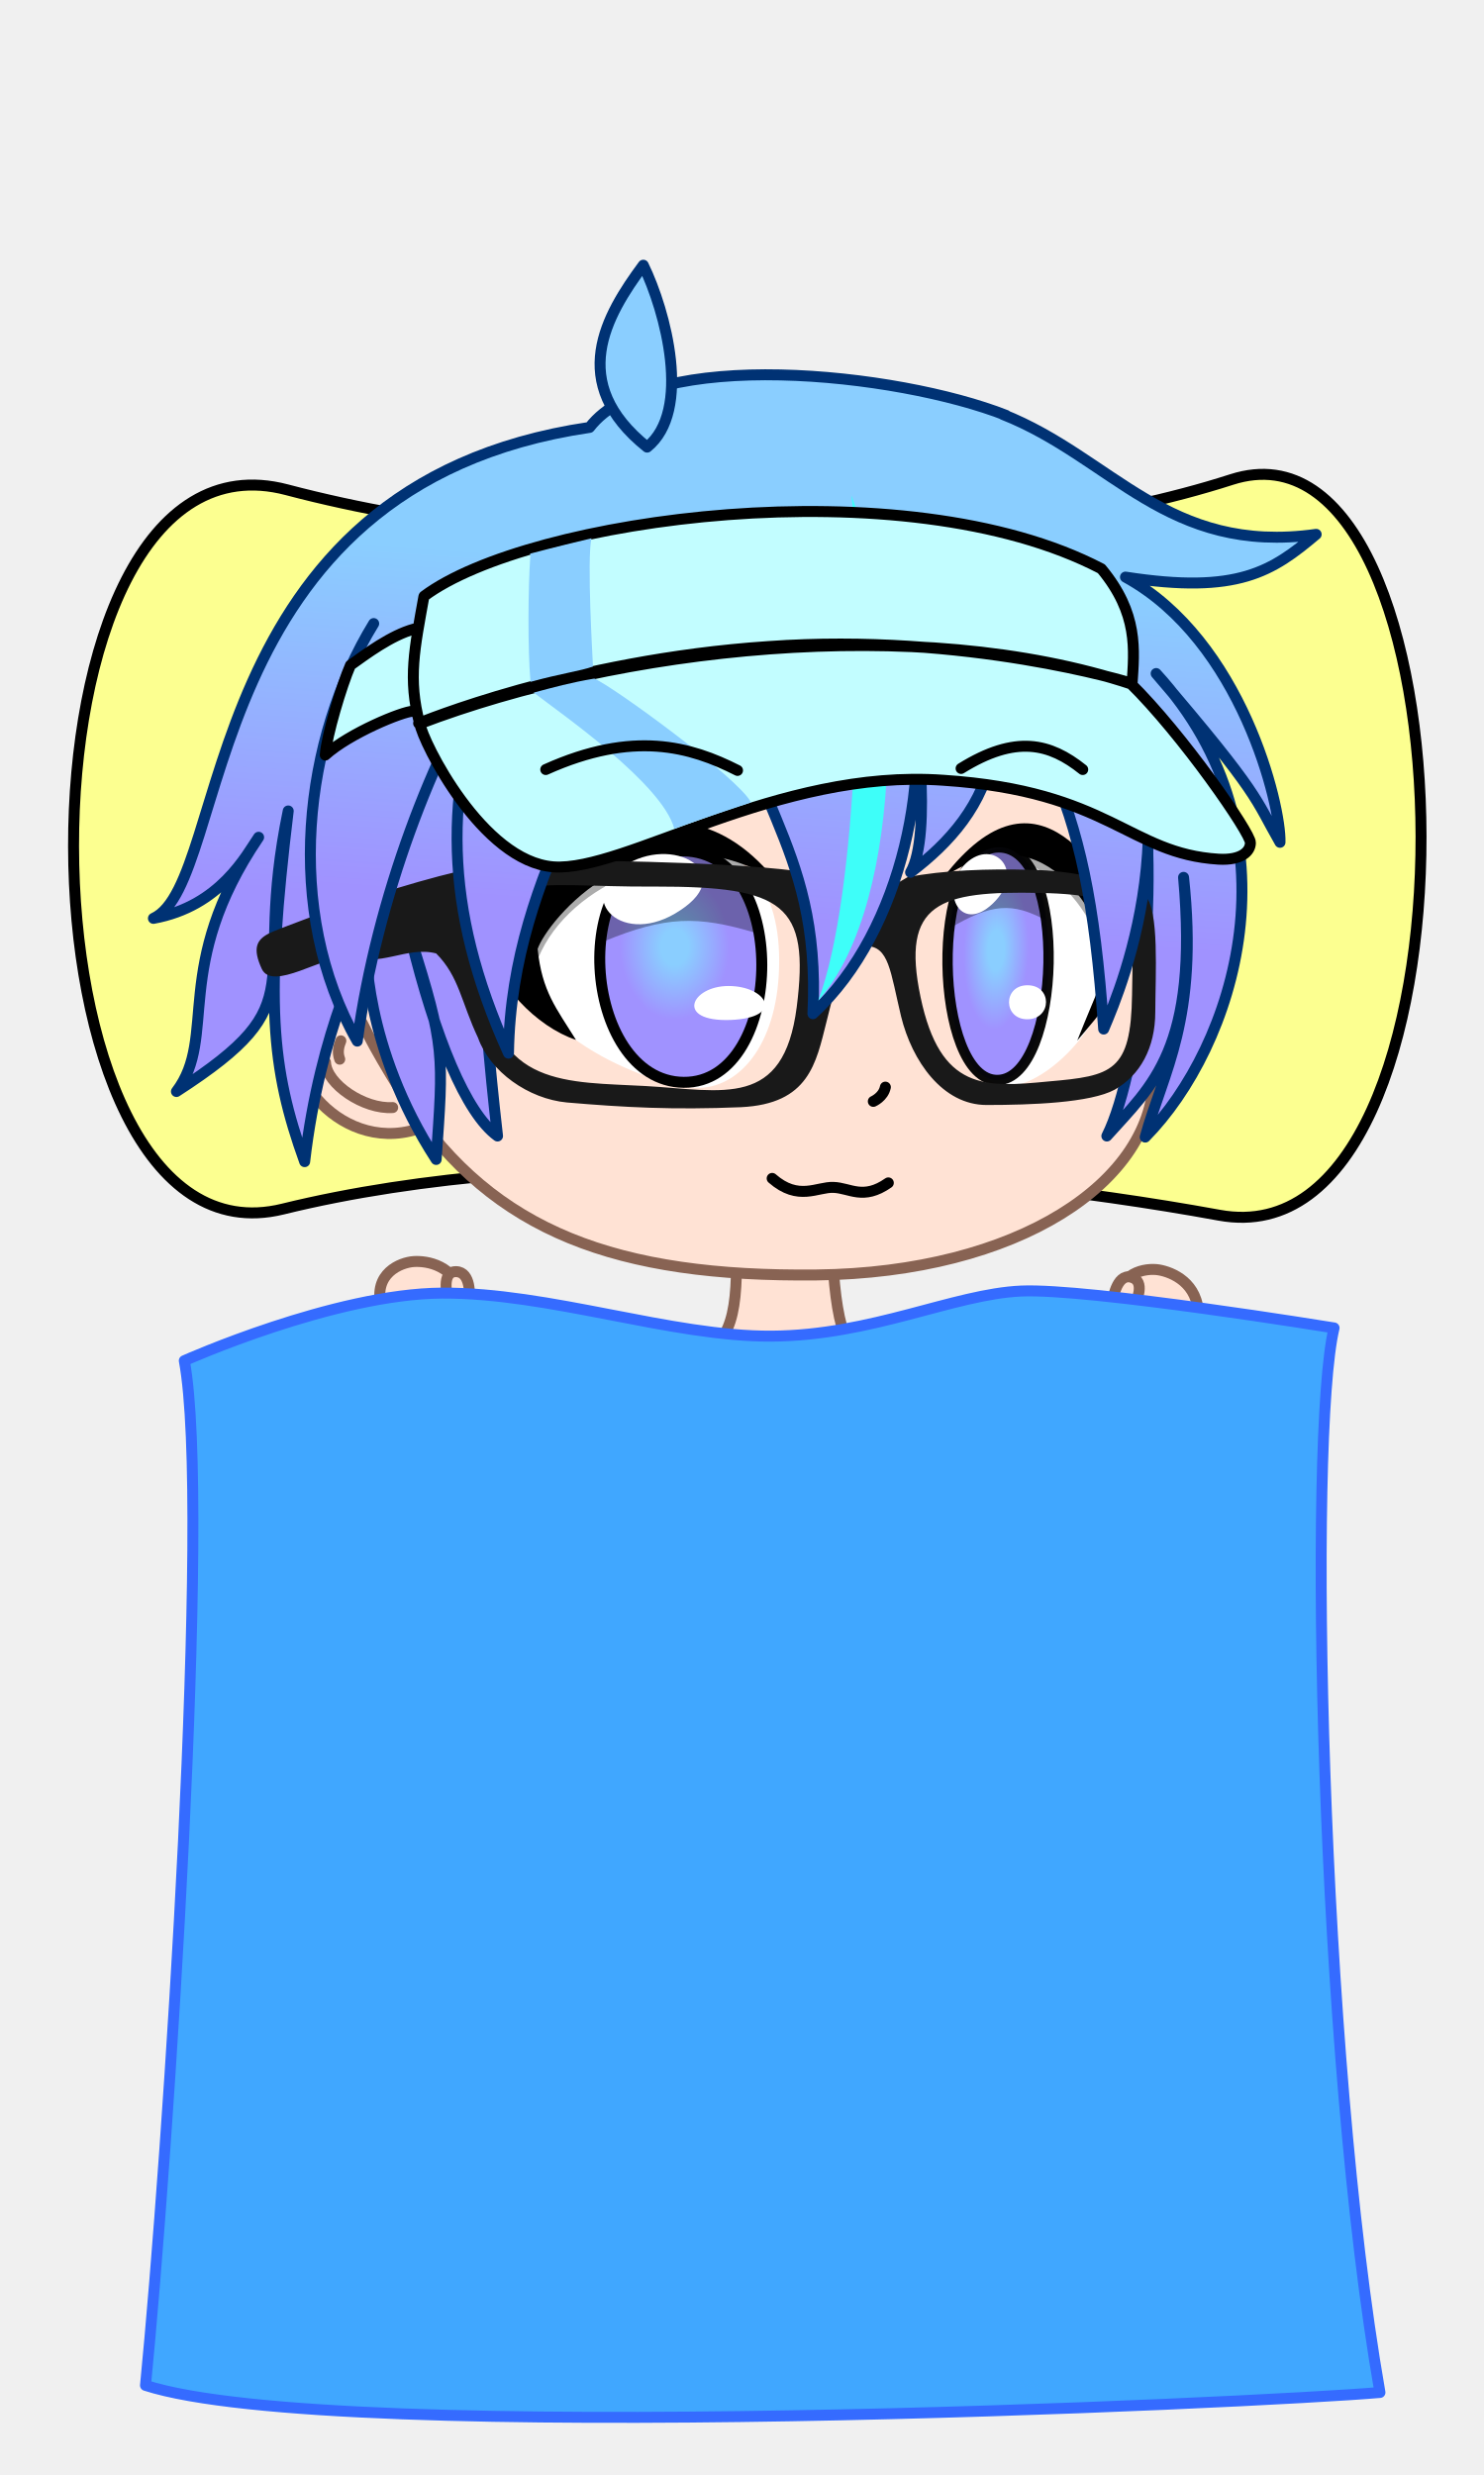
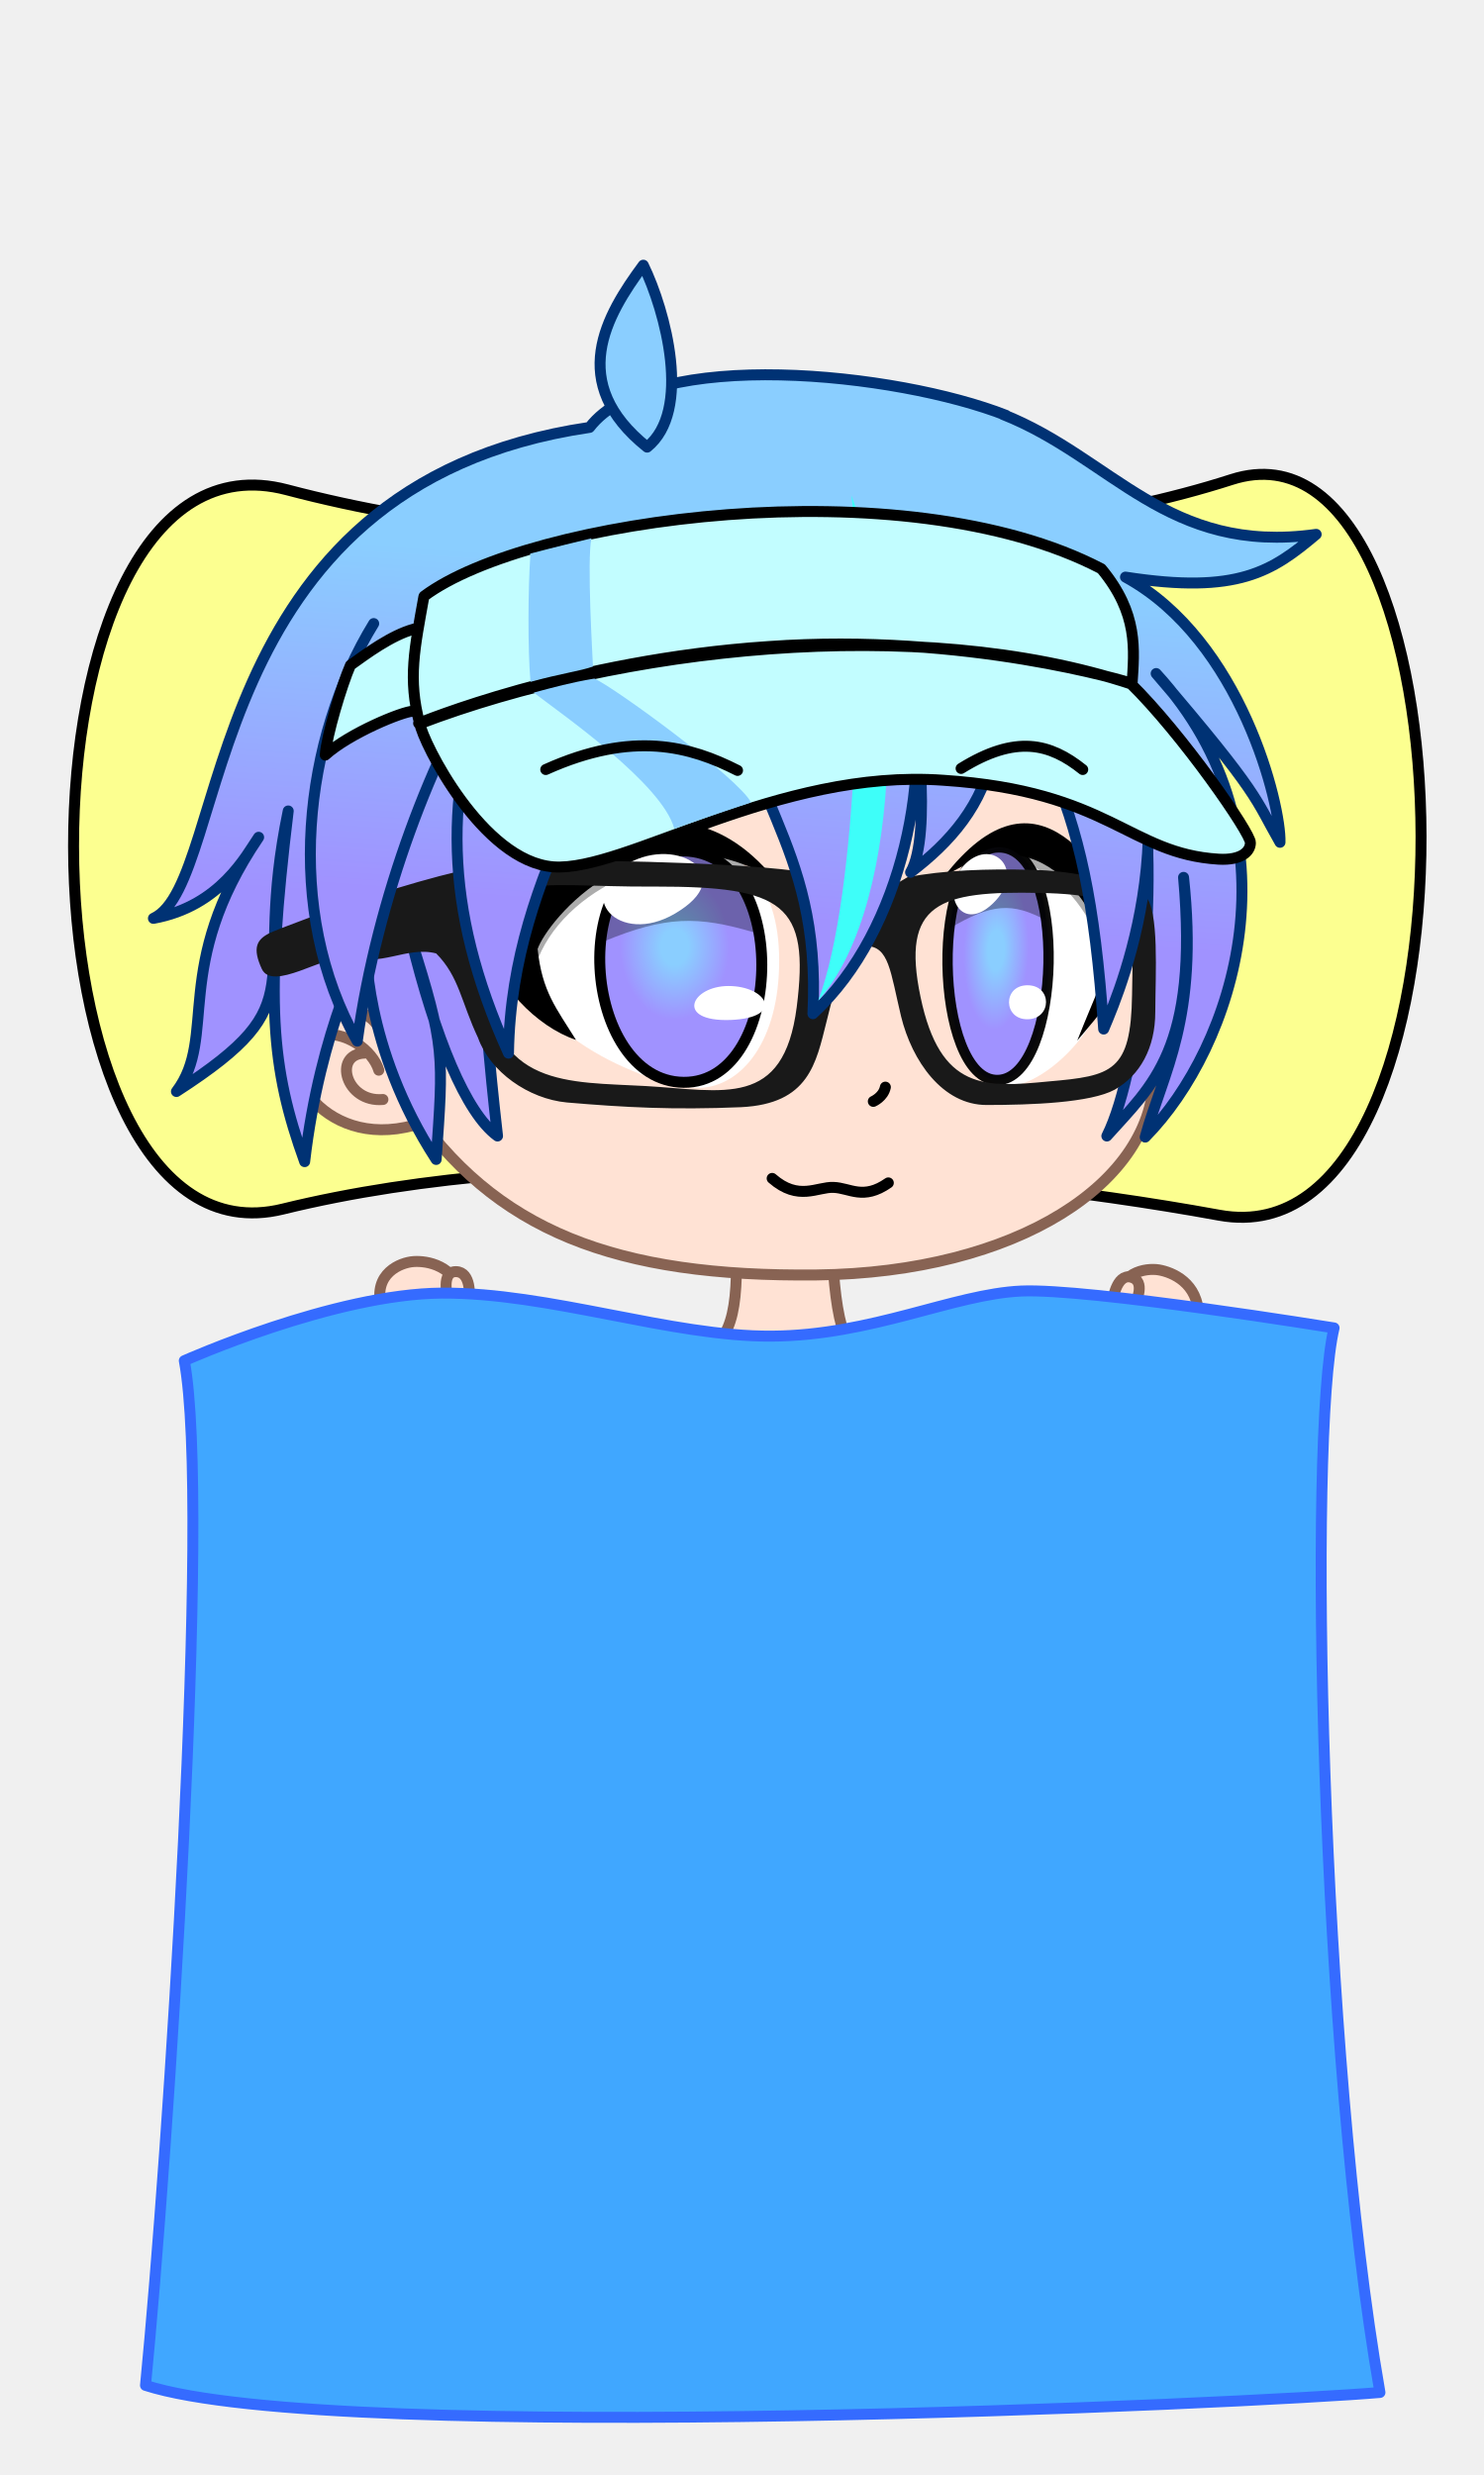
<svg xmlns="http://www.w3.org/2000/svg" xmlns:xlink="http://www.w3.org/1999/xlink" id="svg5" version="1.1" viewBox="0 0 135.4 225.843" height="854" width="512">
  <defs id="defs2">
    <linearGradient id="linearGradient4692">
      <stop style="stop-color:#000000;stop-opacity:1;" offset="0" id="stop4690" />
    </linearGradient>
    <linearGradient id="linearGradient1087">
      <stop style="stop-color:#8aceff;stop-opacity:1;" offset="0.2" id="stop1083" />
      <stop style="stop-color:#a092ff;stop-opacity:1;" offset="0.8" id="stop1085" />
    </linearGradient>
    <linearGradient xlink:href="#linearGradient1087" id="linearGradient901" x1="105.9" y1="94.5" x2="105.5" y2="148.5" gradientUnits="userSpaceOnUse" gradientTransform="matrix(0.99,0.06,-0.07,0.99,-24.2,-58.4)" />
    <linearGradient xlink:href="#linearGradient1087" id="linearGradient1033" x1="105.9" y1="94" x2="105.2" y2="146.8" gradientUnits="userSpaceOnUse" gradientTransform="rotate(3.5,946.6,-457.9)" />
    <radialGradient xlink:href="#linearGradient1087" id="radialGradient1102" cx="98.5" cy="88" fx="98.5" fy="88" r="7.5" gradientTransform="matrix(0.83,0,0,1.1,-20.1828,-10.36822)" gradientUnits="userSpaceOnUse" />
    <radialGradient xlink:href="#linearGradient1087" id="radialGradient1104" cx="129.8" cy="88" fx="129.8" fy="88" r="4.5" gradientTransform="matrix(0.8271877,-6.7223864e-4,-0.04966879,2.003187,-12.1083,-89.4877)" gradientUnits="userSpaceOnUse" />
  </defs>
  <g id="nait" style="fill-rule:nonzero;stroke-linecap:round;stroke-linejoin:round;stroke-opacity:1">
    <g id="layer1" style="fill-rule:nonzero;stroke-linecap:round;stroke-linejoin:round;stroke-opacity:1">
      <rect style="display:none;opacity:0.317;fill:#f8ff96;fill-opacity:1;stroke:#ffe853;stroke-width:1;stroke-linecap:round;stroke-linejoin:round;stroke-dasharray:none;stroke-opacity:1" id="rect2257" width="142.865" height="213.176" x="-3.366" y="14.212" />
      <path style="fill:#fcff90;fill-opacity:1;stroke:#000000;stroke-width:1;stroke-linecap:butt;stroke-linejoin:miter;stroke-dasharray:none;stroke-opacity:1" d="M 26.18,44.692 C 2.0350579e-7,37.773 0.57,116.537 25.806,110.328 c 25.236,-6.209 60.439,-4.012 85.457,0.561 25.018,4.573 23.697,-74.399 1.122,-67.132 -22.575,7.267 -60.026,7.854 -86.205,0.935 z" id="path2259" />
    </g>
    <g id="g422">
      <path style="fill:#ffe2d4;fill-opacity:1;fill-rule:nonzero;stroke:#886353;stroke-width:1;stroke-linecap:round;stroke-linejoin:round;stroke-dasharray:none;stroke-opacity:1" d="m 67.209,114.163 c 0.066,6.6 -0.68,8.507 -4.448,10.358 l 17.795,1.696 c -3.57,-2.578 -4.271,-5.047 -4.667,-12.848 z" id="path447" />
      <g id="head" style="fill-rule:nonzero;stroke-linecap:round;stroke-linejoin:round;stroke-opacity:1">
        <g id="bare-head">
          <path id="head-inner" d="m 28.5,74 c 0.14,-14.3 8,-34.4 37,-36.4 28.5,1.7 40.07,17.3 40.5,39.7 -0.14,11.3 -2.2,11.7 -0.71,20.54 0.14,10.05 -12.5,18.3 -30.79,18.5 -18.2,0.19 -29.4,-3.9 -37.3,-15.8 C 29.3,88.6 28.4,81 28.5,74 Z" style="fill:#ffe2d4;stroke:#886353" />
-           <path d="m 38.76,102.783 c -7.462,3.047 -13.968,-5.433 -10.777,-9.086 0.937,-1.072 3.921,-2.78 5.221,-0.06 0.912,1.94 3.592,6.528 5.556,9.146 z" style="fill:#ffe2d4;stroke:#886353;stroke-width:1;stroke-dasharray:none" id="ear-a1" />
-           <path d="m 31.103,94.975 c -0.186,0.453 -0.348,1.05 -0.103,1.678 M 29.701,96.928 c 0.08,2 3.538,4.316 6.131,4.135" style="fill:none;stroke:#886353;stroke-width:1;stroke-dasharray:none" id="ear-b1" />
+           <path d="m 39.39,102.12 c -8.919,3.707 -14.41,-4.138 -11.988,-7.907 1.36,-2.118 5.734,-2.997 7.151,-0.454" style="display:inline;fill:#ffe2d4;fill-rule:nonzero;stroke:#886353;stroke-width:1;stroke-linecap:round;stroke-linejoin:round;stroke-dasharray:none;stroke-opacity:1" id="ear-a1" />
+           <path d="m 34.563,97.656 c -0.535,-1.8 -3.061,-3.706 -5.536,-3.189 m 4.219,1.631 c -2.885,0.11 -1.706,4.526 1.697,4.231" style="display:inline;fill:none;fill-rule:nonzero;stroke:#886353;stroke-width:1;stroke-linecap:round;stroke-linejoin:round;stroke-dasharray:none;stroke-opacity:1" id="ear-b1" />
        </g>
        <g id="eyes" style="display:inline">
          <path id="eyes-c1" stroke-width="1" d="m 63.4,77.4 c 3.9,-0.04 7.7,2.9 7.7,10.27 0,7.3 -3.4,11.5 -7.3,11.6 -3.9,0.03 -16.4,-4.8 -16.3,-12.3 0.04,-7.4 12,-9.5 15.9,-9.5 z" style="fill:#ffffff;stroke:none" />
          <path style="display:inline;fill:#000000;fill-opacity:0.325;fill-rule:nonzero;stroke:none;stroke-width:1.035;stroke-linecap:round;stroke-linejoin:round;stroke-opacity:1" d="M 49.113,87.43 C 51.958,80.437 62.57,76.408 68.727,79.83 66.462,75.824 61.836,76.839 56.965,78.836 52.093,80.834 47.364,84.489 49.113,87.43 Z" id="path2388" />
          <path d="m 91.8,77.8 c -3.5,-0.01 -5.7,3.8 -5.7,9.4 0,5.5 2.4,11.9 5.9,11.9 3.4,-7.9e-4 9.9,-5.9 9.9,-13.3 -0.03,-7.4 -6.5,-7.9 -10.12,-7.9 z" style="fill:#ffffff;stroke:none" id="eyes-c2" />
          <path style="display:inline;fill:#000000;fill-opacity:0.325;fill-rule:nonzero;stroke:none;stroke-width:1.035;stroke-linecap:round;stroke-linejoin:round;stroke-opacity:1" d="m 100.931,87.83 c -1.805,-6.725 -7.223,-10.91 -12.103,-8.752 2.114,-4.322 5.359,-2.833 8.935,1.031 3.285,3.549 5.474,5.192 3.169,7.721 z" id="path2391" />
          <path id="eyes-a1" stroke-width="1" d="m 70.66,80.19 c -10.43,-12.7 -23,1.6 -26.5,5.4 1,4.2 4.8,8.1 8.4,9.3 -1.8,-2.9 -3.1,-4.4 -3.5,-8.3 0.86,-2.5 9.4,-13.3 21.6,-6.4 z" style="fill:#000000;stroke:none" />
          <path d="m 86.1,80.05 c 8.7,-11.3 14.6,-0.37 17.6,5.2 -0.98,4.8 -3.3,7.2 -5.4,9.7 1.7,-4.3 2.6,-5.9 2.9,-8.1 -0.75,-1.8 -5,-13.5 -15.1,-6.8 z" style="fill:#000000;stroke:none" id="eyes-a2" />
          <g id="look-2" style="display:inline;fill-rule:nonzero;stroke-linecap:round;stroke-linejoin:round;stroke-opacity:1">
            <path d="m 91.11,77.323 c 6.494,-0.084 5.717,21.153 -0.075,21.228 -5.783,0.115 -6.428,-21.144 0.075,-21.228 z" style="fill:url(#radialGradient1104);stroke:#000000;stroke-width:0.944;stroke-opacity:0.96" id="eyes-b2" />
            <path style="fill:#000000;fill-opacity:0.325;fill-rule:nonzero;stroke:none;stroke-width:0.977;stroke-linecap:round;stroke-linejoin:round;stroke-opacity:1" d="m 86.627,84.729 c 3.844,-2.293 5.753,-2.413 8.824,-0.74 -0.259,-7.412 -6.761,-10.29 -8.824,0.74 z" id="path2384" />
            <path id="eyes-d2" stroke-width="0.944" d="m 88.158,78.763 c -2.517,2.335 -0.618,6.616 2.448,3.673 3.058,-2.943 0.069,-6.009 -2.448,-3.673 z m 5.565,11.142 c 2.313,-0.03 2.277,3.075 0.044,3.103 -2.224,0.029 -2.277,-3.075 -0.044,-3.103 z" style="fill:#ffffff;stroke:none" />
          </g>
          <g id="look-1">
            <path id="eye-b1" stroke-width="1" d="m 61.877,77.662 c 10.3,-0.6 9.9,21.2 0.5,21.1 -9.3,-0.1 -10.88,-20.7 -0.5,-21.1 z" style="fill:url(#radialGradient1102);fill-opacity:1;stroke:#000000;stroke-opacity:1" />
            <path style="fill:#000000;fill-opacity:0.325;fill-rule:nonzero;stroke:none;stroke-width:1.035;stroke-linecap:round;stroke-linejoin:round;stroke-opacity:1" d="M 55.133,85.89 C 60.716,83.595 63.633,83.531 68.91,85.114 68.557,77.381 57.334,73.224 55.133,85.89 Z" id="path2346" />
            <path id="eyes-d1" stroke-width="1" d="m 56.877,79.062 c 4.5,-3 10.5,0.53 5.2,4 -5.2,3.5 -9.7,-0.98 -5.2,-4 z m 9.6,10.91 c 3.5,0 5.2,2.9 0.18,3.1 -5.1,0.18 -3.6,-3.1 -0.18,-3.1 z" style="display:inline;fill:#ffffff;fill-rule:nonzero;stroke:none;stroke-linecap:round;stroke-linejoin:round;stroke-opacity:1" />
          </g>
        </g>
        <g id="winks" style="display:none">
          <path id="wink-1" style="fill:#000000;fill-opacity:1;fill-rule:nonzero;stroke:none;stroke-width:1;stroke-linecap:butt;stroke-linejoin:miter;stroke-dasharray:none;stroke-opacity:1" d="m 45.949,90.835 c 3.854,-5.471 22.07,-5.293 26.142,-0.588 -5.283,-2.599 -14.56,-3.605 -26.142,0.588 z m -0.148,-0.427 c 8.727,-9.454 18.677,-9.52 26.445,-0.463 -6.587,-4.348 -19.015,-4.444 -26.445,0.463 z" />
          <path id="wink-2" style="fill:#000000;fill-opacity:1;fill-rule:nonzero;stroke:none;stroke-width:0.842;stroke-linecap:butt;stroke-linejoin:miter;stroke-dasharray:none;stroke-opacity:1" d="m 102.995,90.835 c -2.737,-5.471 -15.671,-5.293 -18.563,-0.588 3.752,-2.599 10.339,-3.605 18.563,0.588 z m 0.105,-0.427 c -6.009,-8.595 -13.273,-8.793 -18.779,-0.463 4.677,-4.348 13.502,-4.444 18.779,0.463 z" />
        </g>
        <g id="winks-down" style="display:none;fill-rule:nonzero;stroke-linecap:round;stroke-linejoin:round;stroke-opacity:1">
          <path id="wink-down-1" style="fill:#000000;fill-opacity:1;fill-rule:nonzero;stroke:none;stroke-width:0.854;stroke-linecap:butt;stroke-linejoin:miter;stroke-dasharray:none;stroke-opacity:1" d="m 45.949,85.289 c 3.854,3.991 22.07,3.861 26.142,0.429 -5.283,1.896 -14.56,2.63 -26.142,-0.429 z m -0.148,0.312 c 8.727,6.896 18.677,6.944 26.445,0.338 -6.587,3.172 -19.015,3.242 -26.445,-0.338 z" />
          <path id="wink-down-2" style="fill:#000000;fill-opacity:1;fill-rule:nonzero;stroke:none;stroke-width:0.719;stroke-linecap:butt;stroke-linejoin:miter;stroke-dasharray:none;stroke-opacity:1" d="m 102.995,85.289 c -2.737,3.991 -15.671,3.861 -18.563,0.429 3.752,1.896 10.339,2.63 18.563,-0.429 z m 0.105,0.312 c -6.009,6.269 -13.273,6.414 -18.779,0.338 4.677,3.172 13.502,3.242 18.779,-0.338 z" />
        </g>
        <path style="fill:none;fill-rule:evenodd;stroke:#000000" d="m 80.79,99.2 c -0.18,0.9 -1.1,1.3 -1.1,1.3" id="nose" />
        <path id="mouth" stroke-width="1" d="m 70.46,107.529 c 2.4,2.1 4.1,0.76 5.6,0.82 1.5,0.05 2.7,1.2 5,-0.41" style="display:inline;fill:none;fill-rule:nonzero;stroke:#000000;stroke-linecap:round;stroke-linejoin:round;stroke-opacity:1" />
        <path id="mouth-tongle" stroke-width="1" d="m 70.53,107.365 c 0.296,-1.476 0.901,-2.439 2.557,-2.188 1.657,0.251 1.726,1.551 1.408,3.144 -1.122,0.421 -2.493,0.868 -3.966,-0.956 z" style="display:none;fill:#ff8383;fill-opacity:1;fill-rule:nonzero;stroke:#000000;stroke-linecap:round;stroke-linejoin:round;stroke-opacity:1" />
        <path id="mouth-chew-1" stroke-width="1" d="m 71.076,106.891 c 0.936,0.637 1.529,2.739 1.351,3.13 0.162,-0.673 -0.225,-1.257 -0.342,-1.763 0.884,1.117 3.225,0.061 3.975,0.091 1.5,0.06 2.7,1.2 5,-0.41" style="display:none;fill:none;fill-rule:nonzero;stroke:#000000;stroke-linecap:round;stroke-linejoin:round;stroke-opacity:1" />
        <path id="mouth-chew-2" stroke-width="1" d="m 69.919,106.891 c 0.936,0.637 1.529,2.739 1.351,3.13 0.162,-0.673 -0.225,-1.257 -0.342,-1.763 0.884,1.117 4.316,0.094 5.066,0.124 1.5,0.06 2.766,1.167 5.066,-0.443" style="display:none;fill:none;fill-rule:nonzero;stroke:#000000;stroke-linecap:round;stroke-linejoin:round;stroke-opacity:1" />
        <path id="mouth-chew-3" stroke-width="1" d="m 72.53,106.56 c 0.936,0.637 1.529,2.739 1.351,3.13 0.162,-0.673 -0.225,-1.257 -0.342,-1.763 0.884,1.117 2.993,-0.302 3.743,-0.272 1.5,0.06 1.477,1.894 3.777,0.284" style="display:none;fill:none;fill-rule:nonzero;stroke:#000000;stroke-linecap:round;stroke-linejoin:round;stroke-opacity:1" />
        <g id="mouth-open" style="display:none">
          <path id="mouth-open-1" d="m 70.246,106.214 c 1.205,-0.45 4.021,-0.798 5.469,-0.644 1.622,0.172 5.251,0.945 5.727,1.524 -0.175,0.779 -2.19,3.965 -5.732,3.764 -3.539,-0.201 -5.591,-2.683 -5.465,-4.644 z" style="display:inline;fill:#ff8383;fill-opacity:1;fill-rule:nonzero;stroke:#000000;stroke-linecap:round;stroke-linejoin:round;stroke-dasharray:none;stroke-opacity:1" />
          <path style="display:inline;fill:#572d2e;fill-opacity:1;fill-rule:nonzero;stroke:none;stroke-width:0.264px;stroke-linecap:round;stroke-linejoin:round;stroke-opacity:1" d="m 77.199,106.293 c 1.826,0.942 1.918,1.813 2.051,2.904 0.636,-0.532 1.219,-1.17 1.603,-1.924 -0.718,-0.341 -2.269,-0.755 -3.654,-0.98 z" id="mouth-open-1-0" />
        </g>
        <path id="rearhair" stroke-width="1" d="M 91.8,37.9 C 81.9,34 59.5,31.6 53.8,39 17.7,44.3 21.2,80.5 14,83.8 c 6.1,-1.1 8.5,-5.8 9.6,-7.4 -8,11.8 -3.7,18.2 -7.5,23.2 13,-8.4 6.8,-9.2 10.2,-25.6 -2.1,17.3 -1.6,23.4 1.5,32 1.4,-12.1 5.6,-19.9 5.6,-19.9 0,0 -0.29,9.4 6.4,19.7 0.66,-9.5 0.84,-10.26 -2.3,-20.14 2.2,9 5,15.9 7.9,18 -0.39,-3.6 -4.6,-38.2 2.2,-41.6 6.9,-3.4 51.6,-9.4 55.7,4.7 3.1,10.94 0.79,30.8 -2.3,36.9 4.1,-4.6 8.4,-7.9 7,-23.6 1.4,13 -1.9,17.8 -3.5,23.7 8.1,-8.2 14.5,-27.6 1,-42.3 9.6,11.2 9,11.4 11.3,15.4 0.11,-3.3 -3.5,-18.4 -14.1,-24.2 10.3,1.6 13.4,-0.54 17.4,-3.9 -13.6,1.9 -18.6,-7 -28.6,-10.95 z" style="display:inline;fill:url(#linearGradient901);fill-opacity:1;stroke:#003274" />
        <path id="glasses" stroke-width="1" d="m 48.4,78.5 c 8.4,-0.01 21.8,0.31 26.2,1.3 3.8,2.2 5,2.2 8.2,0.25 3.2,-0.65 7.5,-0.79 11.2,-0.68 3.9,0.03 9.1,1.2 10.5,2.4 1.3,1.2 0.93,7.2 0.92,10.56 0,3.3 -1.4,5.8 -3.7,7.1 -2.2,1.2 -7.6,1.4 -11.7,1.4 -4,0 -6.8,-4 -7.8,-8.1 -0.98,-4.1 -1.1,-6.4 -3.2,-6.4 -2.1,0 -2.6,3 -3.6,6.9 -0.96,3.8 -1.6,7.5 -7.8,7.8 -6.2,0.26 -10.66,0.02 -15.9,-0.43 -3.5,-0.33 -7,-2.8 -8.1,-5.9 C 42.1,91.5 41.9,89.1 39.8,87 c -2.7,-0.71 -5.3,1.4 -7.8,0.14 -2.6,0.15 -7.1,3.3 -8.1,1.3 C 23,86.5 23.4,85.7 24.7,85.1 26,84.5 41.4,78.6 48.4,78.5 Z m -11.5,2.4 0.71,5.9 M 59.8,80.9 c 11.7,-0.01 14.1,1.6 12.9,11 -1.2,9.3 -6.7,7.6 -13.8,7.2 -7,-0.4 -14,0.2 -14.6,-10.1 -0.6,-10.2 3.8,-8 15.5,-8.1 z m 35.1,0.58 c 9.1,0.18 8.5,2.3 8.4,9.3 -0.1,7 -1.8,7.4 -7.6,7.9 -5.8,0.56 -9.9,0.87 -11.7,-7.7 -1.8,-8.6 1.7,-9.7 10.89,-9.5 z" style="display:inline;fill:#191919;fill-rule:evenodd;stroke:none;stroke-width:0.99;stroke-dasharray:none;stroke-opacity:1" />
        <g id="fronthair" style="display:inline">
          <path id="fronthair-inner" stroke-width="1" d="m 34.1,56.9 c -6.4,10.42 -8.3,26.2 -1.5,38.1 1.8,-13.2 7,-26.4 12.1,-34.4 -4.1,11.6 -4.4,22 1.7,35.5 0.27,-17.5 11,-27.8 10.18,-37.4 -1.1,7.3 2.9,11 5.9,14.4 0.71,-5 4.1,-6.7 3.7,-15.9 0.92,15.8 8.8,19.1 8,35.3 8.3,-7.6 11.1,-22.6 8.6,-31.4 0.85,3.3 2.3,15.1 0.31,18.5 7,-5.3 12.9,-14 0.62,-31.8 11.1,20.49 15.4,22.6 17,46.1 1.7,-4 9.3,-21.9 -1.9,-39.4" style="fill:url(#linearGradient1033);fill-opacity:1;fill-rule:nonzero;stroke:#003274;stroke-linecap:round;stroke-linejoin:round;stroke-opacity:1" />
          <path id="fronthair-highlight" stroke-width="1" d="m 77.7,45.2 c 1.1,11.5 0.66,36.31 -3.04,46.11 8.1,-9.1 7.74,-33.61 3.04,-46.11 z" style="fill:#3efef9;fill-rule:nonzero;stroke:none;stroke-linecap:round;stroke-linejoin:round;stroke-opacity:1" />
        </g>
        <path id="ahole" stroke-width="1" d="m 58.7,24.2 c -3.4,4.6 -7,10.72 0.35,16.6 4.1,-3.3 1.7,-12.4 -0.35,-16.6 z" style="display:inline;fill:#8aceff;fill-rule:nonzero;stroke:#003274;stroke-linecap:round;stroke-linejoin:round;stroke-opacity:1" />
        <g id="visor" style="display:inline">
          <path id="visor-inner" stroke-width="1" d="m 38.7,54.4 c 9.5,-7.1 43.8,-11.9 61.8,-2.5 3.4,4.1 3,7.4 2.8,10.54 -19.6,-6.5 -46.9,-3.3 -65,3.6 -1.1,-4.1 -0.46,-6.9 0.38,-11.6 z M 38.3,66 c 0.27,1.7 5.7,12.6 12.2,13.1 6.5,0.47 20.41,-9 35.6,-7.9 15.2,1 16.9,6.7 25.1,7.2 2.1,0.12 2.9,-0.72 2.9,-1.5 0.05,-0.85 -6.2,-9.9 -11,-14.6 0,0 -14.9,-4.6 -33,-3.3 -18,1.2 -31.9,7 -31.9,7 z m -0.52,-8.6 c -2.1,0.57 -4.4,2.3 -5.8,3.3 -0.79,1.8 -2.2,6.5 -2.3,8.2 2.2,-2 7.1,-4 8,-4" style="fill:#c2fdff;stroke:#000000" />
          <path id="visor-highlight" stroke-width="1" d="m 48.4,50.62 c -0.22,3 -0.25,8.7 0.01,11.6 2.7,-0.75 4.6,-1 5.7,-1.4 -0.03,-0.77 -0.57,-9.7 -0.14,-11.7 -1.3,0.32 -3.2,0.77 -5.6,1.4 z m 0.33,12.6 c 2.6,2 11.7,8.3 12.8,12.4 2.8,-1 5.8,-2 7,-2.4 -1.1,-2.2 -12.6,-10.6 -14.3,-11.3 C 52,62.3 50.59,62.7 48.7,63.2 Z" style="fill:#8aceff;stroke:none" />
        </g>
        <path id="eyebrow-alt" stroke-width="1" d="m 49.5,70.37 c 4.9,-5.2 14.1,-5.2 18,0.08 -7.7,-0.88 -11.1,-0.96 -18,-0.08 z m 37,0.79 c 0.88,-3.7 8.3,-7.1 11.9,-0.17 -4.2,-1 -6.7,-1.4 -11.9,0.17 z" style="display:none;fill:#89aeff;stroke:#003274" />
        <path id="eyebrow" style="display:inline;fill:none;fill-rule:evenodd;stroke:#000000;stroke-width:1;stroke-linecap:round;stroke-linejoin:round;stroke-opacity:1" d="m 87.7,70.12 c 5,-3.1 8.1,-2.3 11.1,0.1 m -49,0 c 8,-3.6 13.2,-2.1 17.5,0.08" />
      </g>
      <path style="fill:#ffe2d4;fill-opacity:1;fill-rule:nonzero;stroke:#886353;stroke-width:1;stroke-linecap:butt;stroke-linejoin:miter;stroke-dasharray:none;stroke-opacity:1" d="m 34.784,119.187 c -0.728,-2.995 1.755,-3.986 2.954,-4.069 1.2,-0.083 3.802,0.298 4.496,3.273 -2.446,0 -5.004,0.103 -7.45,0.797 z" id="path634" />
      <path style="fill:#ffe2d4;fill-opacity:1;fill-rule:nonzero;stroke:#886353;stroke-width:1;stroke-linecap:round;stroke-linejoin:round;stroke-dasharray:none;stroke-opacity:1" d="m 40.857,118.417 c 0,0 -0.655,-2.405 0.759,-2.381 1.415,0.024 1.209,2.337 1.209,2.337" id="path1934" />
      <path style="fill:#ffe2d4;fill-opacity:1;fill-rule:nonzero;stroke:#886353;stroke-width:1;stroke-linecap:butt;stroke-linejoin:miter;stroke-dasharray:none;stroke-opacity:1" d="m 101.928,119.149 c -0.012,-3.083 2.632,-3.47 3.818,-3.272 1.186,0.198 3.629,1.172 3.613,4.227 -2.379,-0.568 -4.891,-1.062 -7.431,-0.955 z" id="path1989" />
      <path style="fill:#ffe2d4;fill-opacity:1;fill-rule:nonzero;stroke:#886353;stroke-width:1;stroke-linecap:round;stroke-linejoin:round;stroke-dasharray:none;stroke-opacity:1" d="m 101.523,118.757 c 0,0 0.322,-2.568 1.693,-2.216 1.371,0.352 0.424,2.266 0.424,2.266" id="path1991" />
    </g>
    <path id="rect1388" style="fill:#40a7ff;fill-rule:nonzero;stroke:#356bff;stroke-width:1;stroke-linecap:round;stroke-linejoin:round;stroke-opacity:1" d="m 16.816,124.166 c 0,0 13.682,-6.12 23.528,-6.171 9.846,-0.051 20.902,3.982 30.06,3.927 9.158,-0.055 16.589,-3.833 22.767,-4.114 6.178,-0.281 28.564,3.366 28.564,3.366 -2.38,9.876 -1.237,66.096 4.186,97.138 -10.659,0.935 -95.253,4.963 -112.644,-0.647 2.057,-20.944 6.007,-80.286 3.54,-93.498 z" />
  </g>
</svg>
